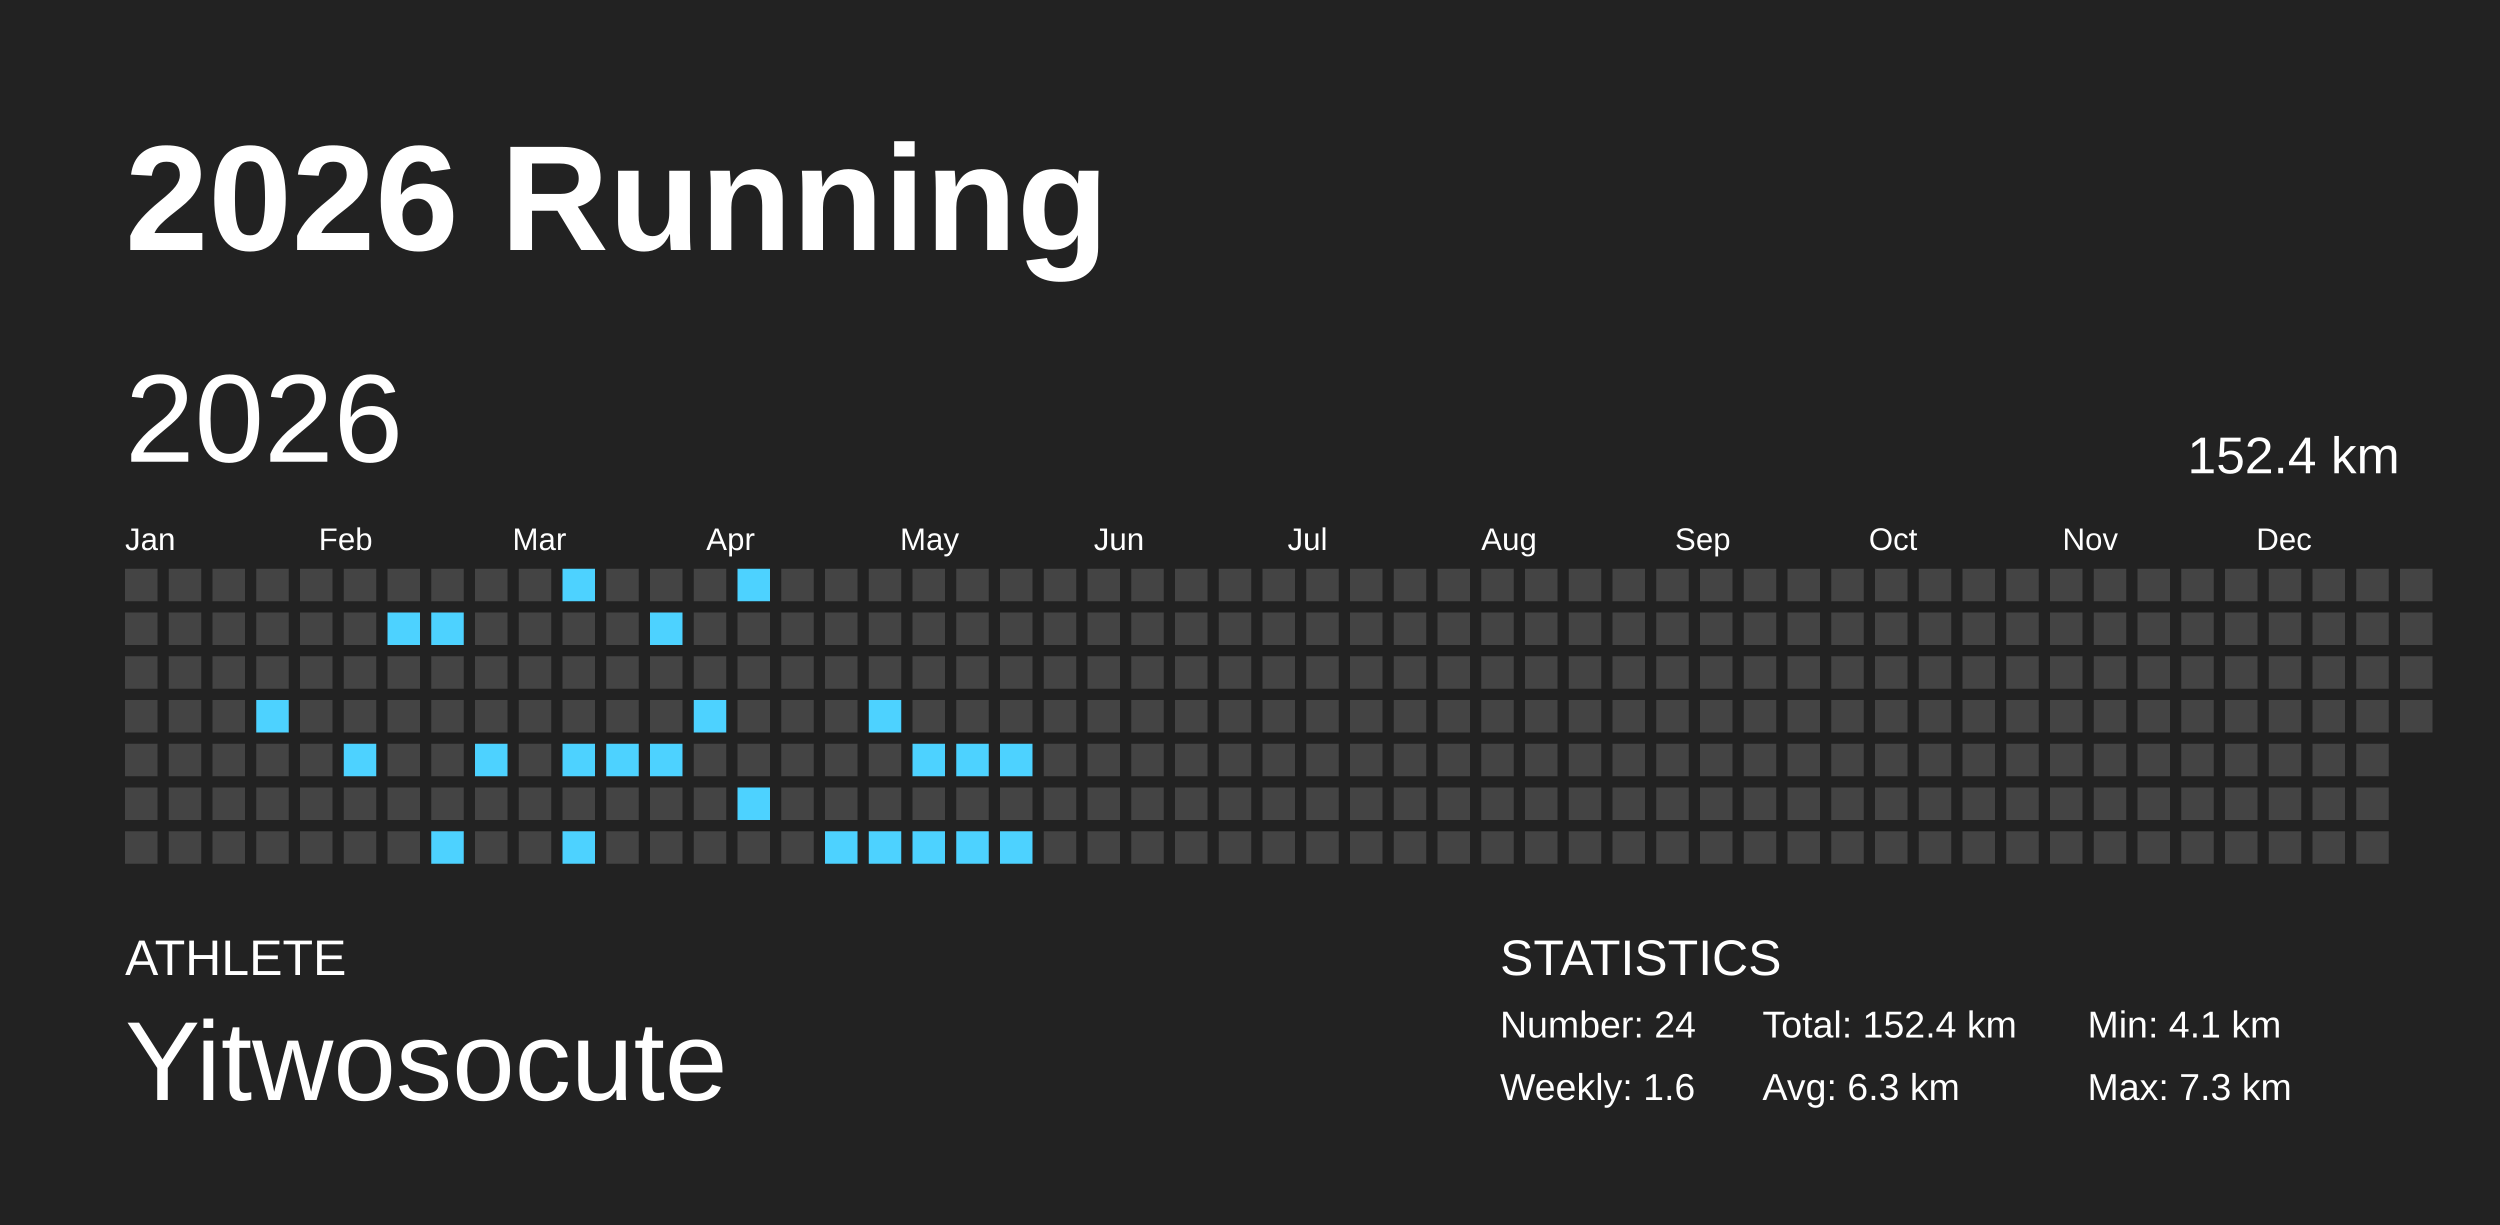
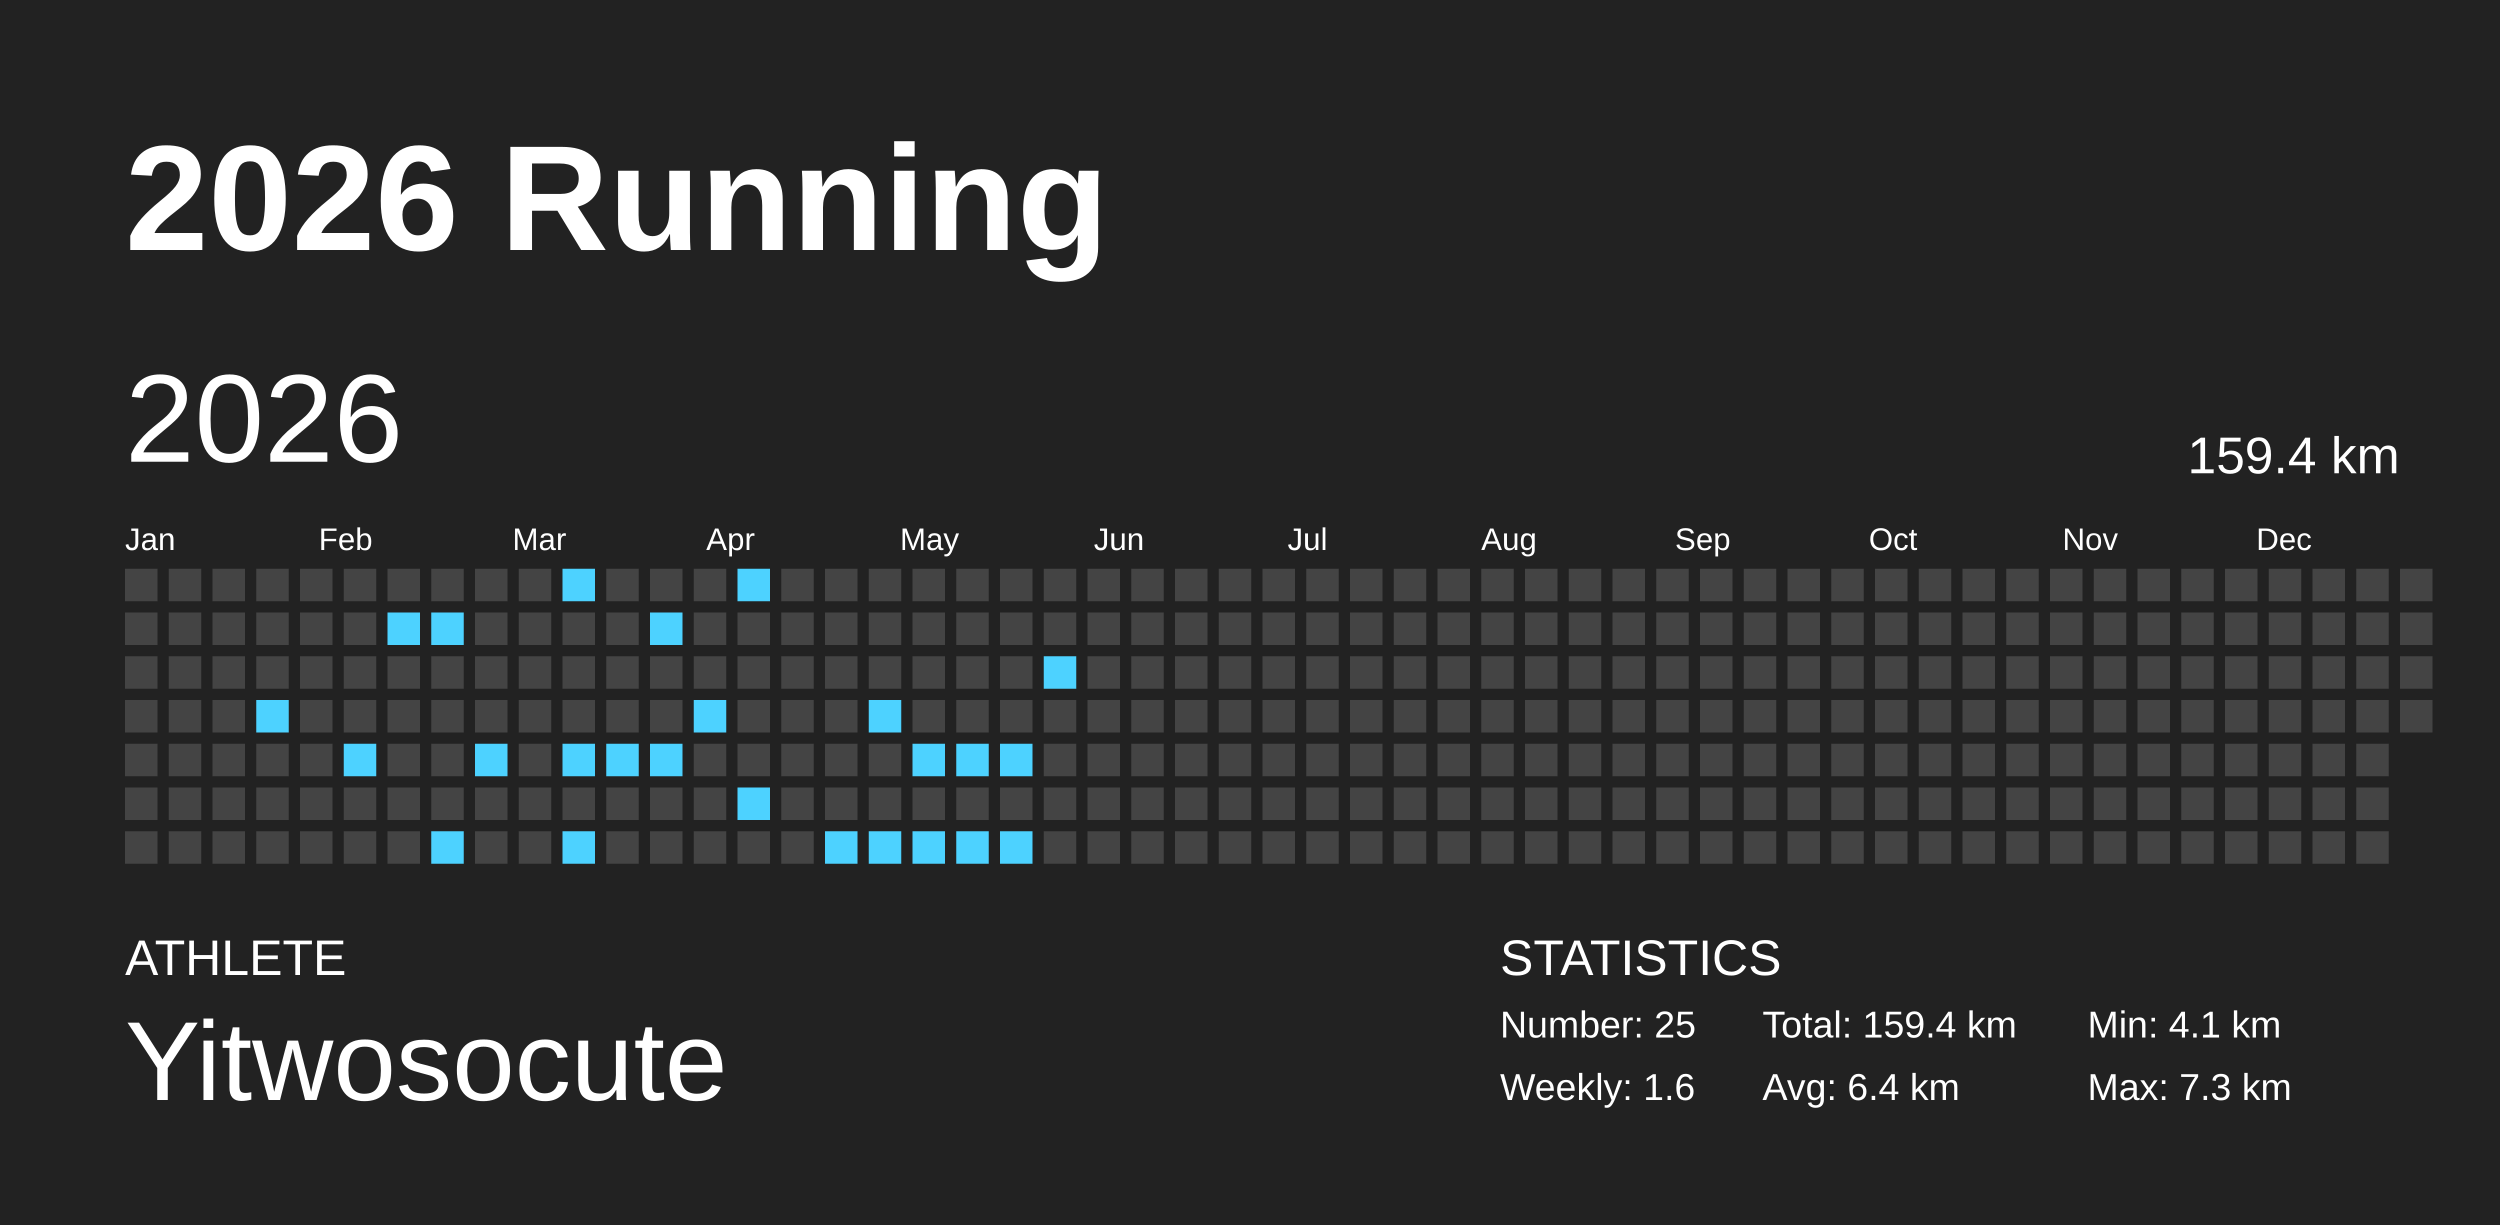
<svg xmlns="http://www.w3.org/2000/svg" baseProfile="full" height="98mm" version="1.1" viewBox="0,0,200,98" width="200mm">
  <defs />
  <rect fill="#222222" height="98" width="200" x="0" y="0" />
  <text fill="#FFFFFF" style="font-size:12px; font-family:Arial; font-weight:bold;" x="10" y="20">2026 Running</text>
  <text fill="#FFFFFF" style="font-size:4px; font-family:Arial" x="10" y="78">ATHLETE</text>
  <text fill="#FFFFFF" style="font-size:9px; font-family:Arial" x="10" y="88">Yitwosocute</text>
  <text fill="#FFFFFF" style="font-size:4px; font-family:Arial" x="120" y="78">STATISTICS</text>
-   <text fill="#FFFFFF" style="font-size:3px; font-family:Arial" x="120" y="83">Number: 24</text>
+   <text fill="#FFFFFF" style="font-size:3px; font-family:Arial" x="120" y="83">Number: 25</text>
  <text fill="#FFFFFF" style="font-size:3px; font-family:Arial" x="120" y="88">Weekly: 1.6</text>
-   <text fill="#FFFFFF" style="font-size:3px; font-family:Arial" x="141" y="83">Total: 152.4 km</text>
-   <text fill="#FFFFFF" style="font-size:3px; font-family:Arial" x="141" y="88">Avg: 6.3 km</text>
+   <text fill="#FFFFFF" style="font-size:3px; font-family:Arial" x="141" y="83">Total: 159.4 km</text>
+   <text fill="#FFFFFF" style="font-size:3px; font-family:Arial" x="141" y="88">Avg: 6.4 km</text>
  <text fill="#FFFFFF" style="font-size:3px; font-family:Arial" x="167" y="83">Min: 4.1 km</text>
  <text fill="#FFFFFF" style="font-size:3px; font-family:Arial" x="167" y="88">Max: 7.3 km</text>
  <text dominant-baseline="hanging" fill="#FFFFFF" style="font-size:10.0px; font-family:Arial;" x="10" y="30">2026</text>
-   <text dominant-baseline="hanging" fill="#FFFFFF" style="font-size:4.125px; font-family:Arial;" x="175" y="35">152.4 km</text>
+   <text dominant-baseline="hanging" fill="#FFFFFF" style="font-size:4.125px; font-family:Arial;" x="175" y="35">159.4 km</text>
  <text fill="#FFFFFF" style="font-size:2.5px; font-family:Arial" x="10.0" y="44">Jan</text>
  <text fill="#FFFFFF" style="font-size:2.5px; font-family:Arial" x="25.5" y="44">Feb</text>
  <text fill="#FFFFFF" style="font-size:2.5px; font-family:Arial" x="41.0" y="44">Mar</text>
  <text fill="#FFFFFF" style="font-size:2.5px; font-family:Arial" x="56.5" y="44">Apr</text>
  <text fill="#FFFFFF" style="font-size:2.5px; font-family:Arial" x="72.0" y="44">May</text>
  <text fill="#FFFFFF" style="font-size:2.5px; font-family:Arial" x="87.5" y="44">Jun</text>
  <text fill="#FFFFFF" style="font-size:2.5px; font-family:Arial" x="103.0" y="44">Jul</text>
  <text fill="#FFFFFF" style="font-size:2.5px; font-family:Arial" x="118.5" y="44">Aug</text>
  <text fill="#FFFFFF" style="font-size:2.5px; font-family:Arial" x="134.0" y="44">Sep</text>
  <text fill="#FFFFFF" style="font-size:2.5px; font-family:Arial" x="149.5" y="44">Oct</text>
  <text fill="#FFFFFF" style="font-size:2.5px; font-family:Arial" x="165.0" y="44">Nov</text>
  <text fill="#FFFFFF" style="font-size:2.5px; font-family:Arial" x="180.5" y="44">Dec</text>
  <rect fill="#444444" height="2.6" width="2.6" x="10.0" y="45.5" />
  <rect fill="#444444" height="2.6" width="2.6" x="10.0" y="49.0" />
  <rect fill="#444444" height="2.6" width="2.6" x="10.0" y="52.5" />
  <rect fill="#444444" height="2.6" width="2.6" x="10.0" y="56.0" />
  <rect fill="#444444" height="2.6" width="2.6" x="10.0" y="59.5" />
  <rect fill="#444444" height="2.6" width="2.6" x="10.0" y="63.0" />
  <rect fill="#444444" height="2.6" width="2.6" x="10.0" y="66.5" />
  <rect fill="#444444" height="2.6" width="2.6" x="13.5" y="45.5" />
  <rect fill="#444444" height="2.6" width="2.6" x="13.5" y="49.0" />
  <rect fill="#444444" height="2.6" width="2.6" x="13.5" y="52.5" />
  <rect fill="#444444" height="2.6" width="2.6" x="13.5" y="56.0" />
  <rect fill="#444444" height="2.6" width="2.6" x="13.5" y="59.5" />
  <rect fill="#444444" height="2.6" width="2.6" x="13.5" y="63.0" />
  <rect fill="#444444" height="2.6" width="2.6" x="13.5" y="66.5" />
  <rect fill="#444444" height="2.6" width="2.6" x="17.0" y="45.5" />
  <rect fill="#444444" height="2.6" width="2.6" x="17.0" y="49.0" />
  <rect fill="#444444" height="2.6" width="2.6" x="17.0" y="52.5" />
  <rect fill="#444444" height="2.6" width="2.6" x="17.0" y="56.0" />
  <rect fill="#444444" height="2.6" width="2.6" x="17.0" y="59.5" />
  <rect fill="#444444" height="2.6" width="2.6" x="17.0" y="63.0" />
  <rect fill="#444444" height="2.6" width="2.6" x="17.0" y="66.5" />
  <rect fill="#444444" height="2.6" width="2.6" x="20.5" y="45.5" />
  <rect fill="#444444" height="2.6" width="2.6" x="20.5" y="49.0" />
  <rect fill="#444444" height="2.6" width="2.6" x="20.5" y="52.5" />
  <rect fill="#4dd2ff" height="2.6" width="2.6" x="20.5" y="56.0" />
  <rect fill="#444444" height="2.6" width="2.6" x="20.5" y="59.5" />
  <rect fill="#444444" height="2.6" width="2.6" x="20.5" y="63.0" />
  <rect fill="#444444" height="2.6" width="2.6" x="20.5" y="66.5" />
  <rect fill="#444444" height="2.6" width="2.6" x="24.0" y="45.5" />
  <rect fill="#444444" height="2.6" width="2.6" x="24.0" y="49.0" />
  <rect fill="#444444" height="2.6" width="2.6" x="24.0" y="52.5" />
  <rect fill="#444444" height="2.6" width="2.6" x="24.0" y="56.0" />
  <rect fill="#444444" height="2.6" width="2.6" x="24.0" y="59.5" />
  <rect fill="#444444" height="2.6" width="2.6" x="24.0" y="63.0" />
  <rect fill="#444444" height="2.6" width="2.6" x="24.0" y="66.5" />
  <rect fill="#444444" height="2.6" width="2.6" x="27.5" y="45.5" />
  <rect fill="#444444" height="2.6" width="2.6" x="27.5" y="49.0" />
  <rect fill="#444444" height="2.6" width="2.6" x="27.5" y="52.5" />
  <rect fill="#444444" height="2.6" width="2.6" x="27.5" y="56.0" />
  <rect fill="#4dd2ff" height="2.6" width="2.6" x="27.5" y="59.5" />
  <rect fill="#444444" height="2.6" width="2.6" x="27.5" y="63.0" />
  <rect fill="#444444" height="2.6" width="2.6" x="27.5" y="66.5" />
  <rect fill="#444444" height="2.6" width="2.6" x="31.0" y="45.5" />
  <rect fill="#4dd2ff" height="2.6" width="2.6" x="31.0" y="49.0" />
  <rect fill="#444444" height="2.6" width="2.6" x="31.0" y="52.5" />
  <rect fill="#444444" height="2.6" width="2.6" x="31.0" y="56.0" />
  <rect fill="#444444" height="2.6" width="2.6" x="31.0" y="59.5" />
  <rect fill="#444444" height="2.6" width="2.6" x="31.0" y="63.0" />
  <rect fill="#444444" height="2.6" width="2.6" x="31.0" y="66.5" />
  <rect fill="#444444" height="2.6" width="2.6" x="34.5" y="45.5" />
  <rect fill="#4dd2ff" height="2.6" width="2.6" x="34.5" y="49.0" />
  <rect fill="#444444" height="2.6" width="2.6" x="34.5" y="52.5" />
  <rect fill="#444444" height="2.6" width="2.6" x="34.5" y="56.0" />
  <rect fill="#444444" height="2.6" width="2.6" x="34.5" y="59.5" />
  <rect fill="#444444" height="2.6" width="2.6" x="34.5" y="63.0" />
  <rect fill="#4dd2ff" height="2.6" width="2.6" x="34.5" y="66.5" />
  <rect fill="#444444" height="2.6" width="2.6" x="38.0" y="45.5" />
  <rect fill="#444444" height="2.6" width="2.6" x="38.0" y="49.0" />
  <rect fill="#444444" height="2.6" width="2.6" x="38.0" y="52.5" />
  <rect fill="#444444" height="2.6" width="2.6" x="38.0" y="56.0" />
  <rect fill="#4dd2ff" height="2.6" width="2.6" x="38.0" y="59.5" />
  <rect fill="#444444" height="2.6" width="2.6" x="38.0" y="63.0" />
  <rect fill="#444444" height="2.6" width="2.6" x="38.0" y="66.5" />
  <rect fill="#444444" height="2.6" width="2.6" x="41.5" y="45.5" />
  <rect fill="#444444" height="2.6" width="2.6" x="41.5" y="49.0" />
  <rect fill="#444444" height="2.6" width="2.6" x="41.5" y="52.5" />
  <rect fill="#444444" height="2.6" width="2.6" x="41.5" y="56.0" />
  <rect fill="#444444" height="2.6" width="2.6" x="41.5" y="59.5" />
  <rect fill="#444444" height="2.6" width="2.6" x="41.5" y="63.0" />
  <rect fill="#444444" height="2.6" width="2.6" x="41.5" y="66.5" />
  <rect fill="#4dd2ff" height="2.6" width="2.6" x="45.0" y="45.5" />
  <rect fill="#444444" height="2.6" width="2.6" x="45.0" y="49.0" />
  <rect fill="#444444" height="2.6" width="2.6" x="45.0" y="52.5" />
  <rect fill="#444444" height="2.6" width="2.6" x="45.0" y="56.0" />
  <rect fill="#4dd2ff" height="2.6" width="2.6" x="45.0" y="59.5" />
  <rect fill="#444444" height="2.6" width="2.6" x="45.0" y="63.0" />
  <rect fill="#4dd2ff" height="2.6" width="2.6" x="45.0" y="66.5" />
  <rect fill="#444444" height="2.6" width="2.6" x="48.5" y="45.5" />
  <rect fill="#444444" height="2.6" width="2.6" x="48.5" y="49.0" />
  <rect fill="#444444" height="2.6" width="2.6" x="48.5" y="52.5" />
  <rect fill="#444444" height="2.6" width="2.6" x="48.5" y="56.0" />
  <rect fill="#4dd2ff" height="2.6" width="2.6" x="48.5" y="59.5" />
  <rect fill="#444444" height="2.6" width="2.6" x="48.5" y="63.0" />
  <rect fill="#444444" height="2.6" width="2.6" x="48.5" y="66.5" />
  <rect fill="#444444" height="2.6" width="2.6" x="52.0" y="45.5" />
  <rect fill="#4dd2ff" height="2.6" width="2.6" x="52.0" y="49.0" />
  <rect fill="#444444" height="2.6" width="2.6" x="52.0" y="52.5" />
  <rect fill="#444444" height="2.6" width="2.6" x="52.0" y="56.0" />
  <rect fill="#4dd2ff" height="2.6" width="2.6" x="52.0" y="59.5" />
  <rect fill="#444444" height="2.6" width="2.6" x="52.0" y="63.0" />
  <rect fill="#444444" height="2.6" width="2.6" x="52.0" y="66.5" />
  <rect fill="#444444" height="2.6" width="2.6" x="55.5" y="45.5" />
  <rect fill="#444444" height="2.6" width="2.6" x="55.5" y="49.0" />
  <rect fill="#444444" height="2.6" width="2.6" x="55.5" y="52.5" />
  <rect fill="#4dd2ff" height="2.6" width="2.6" x="55.5" y="56.0" />
  <rect fill="#444444" height="2.6" width="2.6" x="55.5" y="59.5" />
  <rect fill="#444444" height="2.6" width="2.6" x="55.5" y="63.0" />
  <rect fill="#444444" height="2.6" width="2.6" x="55.5" y="66.5" />
  <rect fill="#4dd2ff" height="2.6" width="2.6" x="59.0" y="45.5" />
  <rect fill="#444444" height="2.6" width="2.6" x="59.0" y="49.0" />
  <rect fill="#444444" height="2.6" width="2.6" x="59.0" y="52.5" />
  <rect fill="#444444" height="2.6" width="2.6" x="59.0" y="56.0" />
  <rect fill="#444444" height="2.6" width="2.6" x="59.0" y="59.5" />
  <rect fill="#4dd2ff" height="2.6" width="2.6" x="59.0" y="63.0" />
  <rect fill="#444444" height="2.6" width="2.6" x="59.0" y="66.5" />
  <rect fill="#444444" height="2.6" width="2.6" x="62.5" y="45.5" />
  <rect fill="#444444" height="2.6" width="2.6" x="62.5" y="49.0" />
  <rect fill="#444444" height="2.6" width="2.6" x="62.5" y="52.5" />
  <rect fill="#444444" height="2.6" width="2.6" x="62.5" y="56.0" />
  <rect fill="#444444" height="2.6" width="2.6" x="62.5" y="59.5" />
  <rect fill="#444444" height="2.6" width="2.6" x="62.5" y="63.0" />
  <rect fill="#444444" height="2.6" width="2.6" x="62.5" y="66.5" />
  <rect fill="#444444" height="2.6" width="2.6" x="66.0" y="45.5" />
  <rect fill="#444444" height="2.6" width="2.6" x="66.0" y="49.0" />
  <rect fill="#444444" height="2.6" width="2.6" x="66.0" y="52.5" />
  <rect fill="#444444" height="2.6" width="2.6" x="66.0" y="56.0" />
  <rect fill="#444444" height="2.6" width="2.6" x="66.0" y="59.5" />
  <rect fill="#444444" height="2.6" width="2.6" x="66.0" y="63.0" />
  <rect fill="#4dd2ff" height="2.6" width="2.6" x="66.0" y="66.5" />
  <rect fill="#444444" height="2.6" width="2.6" x="69.5" y="45.5" />
  <rect fill="#444444" height="2.6" width="2.6" x="69.5" y="49.0" />
  <rect fill="#444444" height="2.6" width="2.6" x="69.5" y="52.5" />
  <rect fill="#4dd2ff" height="2.6" width="2.6" x="69.5" y="56.0" />
  <rect fill="#444444" height="2.6" width="2.6" x="69.5" y="59.5" />
  <rect fill="#444444" height="2.6" width="2.6" x="69.5" y="63.0" />
  <rect fill="#4dd2ff" height="2.6" width="2.6" x="69.5" y="66.5" />
  <rect fill="#444444" height="2.6" width="2.6" x="73.0" y="45.5" />
  <rect fill="#444444" height="2.6" width="2.6" x="73.0" y="49.0" />
  <rect fill="#444444" height="2.6" width="2.6" x="73.0" y="52.5" />
  <rect fill="#444444" height="2.6" width="2.6" x="73.0" y="56.0" />
  <rect fill="#4dd2ff" height="2.6" width="2.6" x="73.0" y="59.5" />
  <rect fill="#444444" height="2.6" width="2.6" x="73.0" y="63.0" />
  <rect fill="#4dd2ff" height="2.6" width="2.6" x="73.0" y="66.5" />
  <rect fill="#444444" height="2.6" width="2.6" x="76.5" y="45.5" />
  <rect fill="#444444" height="2.6" width="2.6" x="76.5" y="49.0" />
  <rect fill="#444444" height="2.6" width="2.6" x="76.5" y="52.5" />
  <rect fill="#444444" height="2.6" width="2.6" x="76.5" y="56.0" />
  <rect fill="#4dd2ff" height="2.6" width="2.6" x="76.5" y="59.5" />
  <rect fill="#444444" height="2.6" width="2.6" x="76.5" y="63.0" />
  <rect fill="#4dd2ff" height="2.6" width="2.6" x="76.5" y="66.5" />
  <rect fill="#444444" height="2.6" width="2.6" x="80.0" y="45.5" />
  <rect fill="#444444" height="2.6" width="2.6" x="80.0" y="49.0" />
  <rect fill="#444444" height="2.6" width="2.6" x="80.0" y="52.5" />
  <rect fill="#444444" height="2.6" width="2.6" x="80.0" y="56.0" />
  <rect fill="#4dd2ff" height="2.6" width="2.6" x="80.0" y="59.5" />
  <rect fill="#444444" height="2.6" width="2.6" x="80.0" y="63.0" />
  <rect fill="#4dd2ff" height="2.6" width="2.6" x="80.0" y="66.5" />
  <rect fill="#444444" height="2.6" width="2.6" x="83.5" y="45.5" />
  <rect fill="#444444" height="2.6" width="2.6" x="83.5" y="49.0" />
-   <rect fill="#444444" height="2.6" width="2.6" x="83.5" y="52.5" />
+   <rect fill="#4dd2ff" height="2.6" width="2.6" x="83.5" y="52.5" />
  <rect fill="#444444" height="2.6" width="2.6" x="83.5" y="56.0" />
  <rect fill="#444444" height="2.6" width="2.6" x="83.5" y="59.5" />
  <rect fill="#444444" height="2.6" width="2.6" x="83.5" y="63.0" />
  <rect fill="#444444" height="2.6" width="2.6" x="83.5" y="66.5" />
  <rect fill="#444444" height="2.6" width="2.6" x="87.0" y="45.5" />
  <rect fill="#444444" height="2.6" width="2.6" x="87.0" y="49.0" />
  <rect fill="#444444" height="2.6" width="2.6" x="87.0" y="52.5" />
  <rect fill="#444444" height="2.6" width="2.6" x="87.0" y="56.0" />
  <rect fill="#444444" height="2.6" width="2.6" x="87.0" y="59.5" />
  <rect fill="#444444" height="2.6" width="2.6" x="87.0" y="63.0" />
  <rect fill="#444444" height="2.6" width="2.6" x="87.0" y="66.5" />
  <rect fill="#444444" height="2.6" width="2.6" x="90.5" y="45.5" />
  <rect fill="#444444" height="2.6" width="2.6" x="90.5" y="49.0" />
  <rect fill="#444444" height="2.6" width="2.6" x="90.5" y="52.5" />
  <rect fill="#444444" height="2.6" width="2.6" x="90.5" y="56.0" />
  <rect fill="#444444" height="2.6" width="2.6" x="90.5" y="59.5" />
  <rect fill="#444444" height="2.6" width="2.6" x="90.5" y="63.0" />
  <rect fill="#444444" height="2.6" width="2.6" x="90.5" y="66.5" />
  <rect fill="#444444" height="2.6" width="2.6" x="94.0" y="45.5" />
  <rect fill="#444444" height="2.6" width="2.6" x="94.0" y="49.0" />
  <rect fill="#444444" height="2.6" width="2.6" x="94.0" y="52.5" />
  <rect fill="#444444" height="2.6" width="2.6" x="94.0" y="56.0" />
  <rect fill="#444444" height="2.6" width="2.6" x="94.0" y="59.5" />
  <rect fill="#444444" height="2.6" width="2.6" x="94.0" y="63.0" />
  <rect fill="#444444" height="2.6" width="2.6" x="94.0" y="66.5" />
  <rect fill="#444444" height="2.6" width="2.6" x="97.5" y="45.5" />
  <rect fill="#444444" height="2.6" width="2.6" x="97.5" y="49.0" />
  <rect fill="#444444" height="2.6" width="2.6" x="97.5" y="52.5" />
  <rect fill="#444444" height="2.6" width="2.6" x="97.5" y="56.0" />
  <rect fill="#444444" height="2.6" width="2.6" x="97.5" y="59.5" />
  <rect fill="#444444" height="2.6" width="2.6" x="97.5" y="63.0" />
  <rect fill="#444444" height="2.6" width="2.6" x="97.5" y="66.5" />
  <rect fill="#444444" height="2.6" width="2.6" x="101.0" y="45.5" />
  <rect fill="#444444" height="2.6" width="2.6" x="101.0" y="49.0" />
  <rect fill="#444444" height="2.6" width="2.6" x="101.0" y="52.5" />
  <rect fill="#444444" height="2.6" width="2.6" x="101.0" y="56.0" />
  <rect fill="#444444" height="2.6" width="2.6" x="101.0" y="59.5" />
  <rect fill="#444444" height="2.6" width="2.6" x="101.0" y="63.0" />
  <rect fill="#444444" height="2.6" width="2.6" x="101.0" y="66.5" />
  <rect fill="#444444" height="2.6" width="2.6" x="104.5" y="45.5" />
  <rect fill="#444444" height="2.6" width="2.6" x="104.5" y="49.0" />
  <rect fill="#444444" height="2.6" width="2.6" x="104.5" y="52.5" />
  <rect fill="#444444" height="2.6" width="2.6" x="104.5" y="56.0" />
  <rect fill="#444444" height="2.6" width="2.6" x="104.5" y="59.5" />
  <rect fill="#444444" height="2.6" width="2.6" x="104.5" y="63.0" />
  <rect fill="#444444" height="2.6" width="2.6" x="104.5" y="66.5" />
  <rect fill="#444444" height="2.6" width="2.6" x="108.0" y="45.5" />
  <rect fill="#444444" height="2.6" width="2.6" x="108.0" y="49.0" />
  <rect fill="#444444" height="2.6" width="2.6" x="108.0" y="52.5" />
  <rect fill="#444444" height="2.6" width="2.6" x="108.0" y="56.0" />
  <rect fill="#444444" height="2.6" width="2.6" x="108.0" y="59.5" />
  <rect fill="#444444" height="2.6" width="2.6" x="108.0" y="63.0" />
  <rect fill="#444444" height="2.6" width="2.6" x="108.0" y="66.5" />
  <rect fill="#444444" height="2.6" width="2.6" x="111.5" y="45.5" />
  <rect fill="#444444" height="2.6" width="2.6" x="111.5" y="49.0" />
  <rect fill="#444444" height="2.6" width="2.6" x="111.5" y="52.5" />
  <rect fill="#444444" height="2.6" width="2.6" x="111.5" y="56.0" />
  <rect fill="#444444" height="2.6" width="2.6" x="111.5" y="59.5" />
  <rect fill="#444444" height="2.6" width="2.6" x="111.5" y="63.0" />
  <rect fill="#444444" height="2.6" width="2.6" x="111.5" y="66.5" />
  <rect fill="#444444" height="2.6" width="2.6" x="115.0" y="45.5" />
  <rect fill="#444444" height="2.6" width="2.6" x="115.0" y="49.0" />
  <rect fill="#444444" height="2.6" width="2.6" x="115.0" y="52.5" />
  <rect fill="#444444" height="2.6" width="2.6" x="115.0" y="56.0" />
  <rect fill="#444444" height="2.6" width="2.6" x="115.0" y="59.5" />
  <rect fill="#444444" height="2.6" width="2.6" x="115.0" y="63.0" />
  <rect fill="#444444" height="2.6" width="2.6" x="115.0" y="66.5" />
  <rect fill="#444444" height="2.6" width="2.6" x="118.5" y="45.5" />
  <rect fill="#444444" height="2.6" width="2.6" x="118.5" y="49.0" />
  <rect fill="#444444" height="2.6" width="2.6" x="118.5" y="52.5" />
  <rect fill="#444444" height="2.6" width="2.6" x="118.5" y="56.0" />
  <rect fill="#444444" height="2.6" width="2.6" x="118.5" y="59.5" />
  <rect fill="#444444" height="2.6" width="2.6" x="118.5" y="63.0" />
  <rect fill="#444444" height="2.6" width="2.6" x="118.5" y="66.5" />
  <rect fill="#444444" height="2.6" width="2.6" x="122.0" y="45.5" />
  <rect fill="#444444" height="2.6" width="2.6" x="122.0" y="49.0" />
  <rect fill="#444444" height="2.6" width="2.6" x="122.0" y="52.5" />
  <rect fill="#444444" height="2.6" width="2.6" x="122.0" y="56.0" />
  <rect fill="#444444" height="2.6" width="2.6" x="122.0" y="59.5" />
  <rect fill="#444444" height="2.6" width="2.6" x="122.0" y="63.0" />
  <rect fill="#444444" height="2.6" width="2.6" x="122.0" y="66.5" />
  <rect fill="#444444" height="2.6" width="2.6" x="125.5" y="45.5" />
  <rect fill="#444444" height="2.6" width="2.6" x="125.5" y="49.0" />
  <rect fill="#444444" height="2.6" width="2.6" x="125.5" y="52.5" />
  <rect fill="#444444" height="2.6" width="2.6" x="125.5" y="56.0" />
  <rect fill="#444444" height="2.6" width="2.6" x="125.5" y="59.5" />
  <rect fill="#444444" height="2.6" width="2.6" x="125.5" y="63.0" />
  <rect fill="#444444" height="2.6" width="2.6" x="125.5" y="66.5" />
  <rect fill="#444444" height="2.6" width="2.6" x="129.0" y="45.5" />
  <rect fill="#444444" height="2.6" width="2.6" x="129.0" y="49.0" />
  <rect fill="#444444" height="2.6" width="2.6" x="129.0" y="52.5" />
  <rect fill="#444444" height="2.6" width="2.6" x="129.0" y="56.0" />
  <rect fill="#444444" height="2.6" width="2.6" x="129.0" y="59.5" />
  <rect fill="#444444" height="2.6" width="2.6" x="129.0" y="63.0" />
  <rect fill="#444444" height="2.6" width="2.6" x="129.0" y="66.5" />
  <rect fill="#444444" height="2.6" width="2.6" x="132.5" y="45.5" />
  <rect fill="#444444" height="2.6" width="2.6" x="132.5" y="49.0" />
  <rect fill="#444444" height="2.6" width="2.6" x="132.5" y="52.5" />
  <rect fill="#444444" height="2.6" width="2.6" x="132.5" y="56.0" />
  <rect fill="#444444" height="2.6" width="2.6" x="132.5" y="59.5" />
  <rect fill="#444444" height="2.6" width="2.6" x="132.5" y="63.0" />
  <rect fill="#444444" height="2.6" width="2.6" x="132.5" y="66.5" />
  <rect fill="#444444" height="2.6" width="2.6" x="136.0" y="45.5" />
  <rect fill="#444444" height="2.6" width="2.6" x="136.0" y="49.0" />
  <rect fill="#444444" height="2.6" width="2.6" x="136.0" y="52.5" />
  <rect fill="#444444" height="2.6" width="2.6" x="136.0" y="56.0" />
  <rect fill="#444444" height="2.6" width="2.6" x="136.0" y="59.5" />
  <rect fill="#444444" height="2.6" width="2.6" x="136.0" y="63.0" />
  <rect fill="#444444" height="2.6" width="2.6" x="136.0" y="66.5" />
  <rect fill="#444444" height="2.6" width="2.6" x="139.5" y="45.5" />
  <rect fill="#444444" height="2.6" width="2.6" x="139.5" y="49.0" />
  <rect fill="#444444" height="2.6" width="2.6" x="139.5" y="52.5" />
  <rect fill="#444444" height="2.6" width="2.6" x="139.5" y="56.0" />
  <rect fill="#444444" height="2.6" width="2.6" x="139.5" y="59.5" />
  <rect fill="#444444" height="2.6" width="2.6" x="139.5" y="63.0" />
  <rect fill="#444444" height="2.6" width="2.6" x="139.5" y="66.5" />
  <rect fill="#444444" height="2.6" width="2.6" x="143.0" y="45.5" />
  <rect fill="#444444" height="2.6" width="2.6" x="143.0" y="49.0" />
  <rect fill="#444444" height="2.6" width="2.6" x="143.0" y="52.5" />
  <rect fill="#444444" height="2.6" width="2.6" x="143.0" y="56.0" />
  <rect fill="#444444" height="2.6" width="2.6" x="143.0" y="59.5" />
  <rect fill="#444444" height="2.6" width="2.6" x="143.0" y="63.0" />
  <rect fill="#444444" height="2.6" width="2.6" x="143.0" y="66.5" />
  <rect fill="#444444" height="2.6" width="2.6" x="146.5" y="45.5" />
  <rect fill="#444444" height="2.6" width="2.6" x="146.5" y="49.0" />
  <rect fill="#444444" height="2.6" width="2.6" x="146.5" y="52.5" />
  <rect fill="#444444" height="2.6" width="2.6" x="146.5" y="56.0" />
  <rect fill="#444444" height="2.6" width="2.6" x="146.5" y="59.5" />
  <rect fill="#444444" height="2.6" width="2.6" x="146.5" y="63.0" />
  <rect fill="#444444" height="2.6" width="2.6" x="146.5" y="66.5" />
  <rect fill="#444444" height="2.6" width="2.6" x="150.0" y="45.5" />
  <rect fill="#444444" height="2.6" width="2.6" x="150.0" y="49.0" />
  <rect fill="#444444" height="2.6" width="2.6" x="150.0" y="52.5" />
  <rect fill="#444444" height="2.6" width="2.6" x="150.0" y="56.0" />
  <rect fill="#444444" height="2.6" width="2.6" x="150.0" y="59.5" />
  <rect fill="#444444" height="2.6" width="2.6" x="150.0" y="63.0" />
  <rect fill="#444444" height="2.6" width="2.6" x="150.0" y="66.5" />
  <rect fill="#444444" height="2.6" width="2.6" x="153.5" y="45.5" />
  <rect fill="#444444" height="2.6" width="2.6" x="153.5" y="49.0" />
  <rect fill="#444444" height="2.6" width="2.6" x="153.5" y="52.5" />
  <rect fill="#444444" height="2.6" width="2.6" x="153.5" y="56.0" />
  <rect fill="#444444" height="2.6" width="2.6" x="153.5" y="59.5" />
  <rect fill="#444444" height="2.6" width="2.6" x="153.5" y="63.0" />
  <rect fill="#444444" height="2.6" width="2.6" x="153.5" y="66.5" />
  <rect fill="#444444" height="2.6" width="2.6" x="157.0" y="45.5" />
  <rect fill="#444444" height="2.6" width="2.6" x="157.0" y="49.0" />
  <rect fill="#444444" height="2.6" width="2.6" x="157.0" y="52.5" />
  <rect fill="#444444" height="2.6" width="2.6" x="157.0" y="56.0" />
  <rect fill="#444444" height="2.6" width="2.6" x="157.0" y="59.5" />
  <rect fill="#444444" height="2.6" width="2.6" x="157.0" y="63.0" />
  <rect fill="#444444" height="2.6" width="2.6" x="157.0" y="66.5" />
  <rect fill="#444444" height="2.6" width="2.6" x="160.5" y="45.5" />
  <rect fill="#444444" height="2.6" width="2.6" x="160.5" y="49.0" />
  <rect fill="#444444" height="2.6" width="2.6" x="160.5" y="52.5" />
  <rect fill="#444444" height="2.6" width="2.6" x="160.5" y="56.0" />
  <rect fill="#444444" height="2.6" width="2.6" x="160.5" y="59.5" />
  <rect fill="#444444" height="2.6" width="2.6" x="160.5" y="63.0" />
  <rect fill="#444444" height="2.6" width="2.6" x="160.5" y="66.5" />
  <rect fill="#444444" height="2.6" width="2.6" x="164.0" y="45.5" />
  <rect fill="#444444" height="2.6" width="2.6" x="164.0" y="49.0" />
  <rect fill="#444444" height="2.6" width="2.6" x="164.0" y="52.5" />
  <rect fill="#444444" height="2.6" width="2.6" x="164.0" y="56.0" />
  <rect fill="#444444" height="2.6" width="2.6" x="164.0" y="59.5" />
  <rect fill="#444444" height="2.6" width="2.6" x="164.0" y="63.0" />
  <rect fill="#444444" height="2.6" width="2.6" x="164.0" y="66.5" />
  <rect fill="#444444" height="2.6" width="2.6" x="167.5" y="45.5" />
  <rect fill="#444444" height="2.6" width="2.6" x="167.5" y="49.0" />
  <rect fill="#444444" height="2.6" width="2.6" x="167.5" y="52.5" />
  <rect fill="#444444" height="2.6" width="2.6" x="167.5" y="56.0" />
  <rect fill="#444444" height="2.6" width="2.6" x="167.5" y="59.5" />
  <rect fill="#444444" height="2.6" width="2.6" x="167.5" y="63.0" />
  <rect fill="#444444" height="2.6" width="2.6" x="167.5" y="66.5" />
  <rect fill="#444444" height="2.6" width="2.6" x="171.0" y="45.5" />
  <rect fill="#444444" height="2.6" width="2.6" x="171.0" y="49.0" />
  <rect fill="#444444" height="2.6" width="2.6" x="171.0" y="52.5" />
  <rect fill="#444444" height="2.6" width="2.6" x="171.0" y="56.0" />
  <rect fill="#444444" height="2.6" width="2.6" x="171.0" y="59.5" />
  <rect fill="#444444" height="2.6" width="2.6" x="171.0" y="63.0" />
  <rect fill="#444444" height="2.6" width="2.6" x="171.0" y="66.5" />
  <rect fill="#444444" height="2.6" width="2.6" x="174.5" y="45.5" />
  <rect fill="#444444" height="2.6" width="2.6" x="174.5" y="49.0" />
  <rect fill="#444444" height="2.6" width="2.6" x="174.5" y="52.5" />
  <rect fill="#444444" height="2.6" width="2.6" x="174.5" y="56.0" />
  <rect fill="#444444" height="2.6" width="2.6" x="174.5" y="59.5" />
  <rect fill="#444444" height="2.6" width="2.6" x="174.5" y="63.0" />
  <rect fill="#444444" height="2.6" width="2.6" x="174.5" y="66.5" />
  <rect fill="#444444" height="2.6" width="2.6" x="178.0" y="45.5" />
  <rect fill="#444444" height="2.6" width="2.6" x="178.0" y="49.0" />
  <rect fill="#444444" height="2.6" width="2.6" x="178.0" y="52.5" />
  <rect fill="#444444" height="2.6" width="2.6" x="178.0" y="56.0" />
  <rect fill="#444444" height="2.6" width="2.6" x="178.0" y="59.5" />
  <rect fill="#444444" height="2.6" width="2.6" x="178.0" y="63.0" />
  <rect fill="#444444" height="2.6" width="2.6" x="178.0" y="66.5" />
  <rect fill="#444444" height="2.6" width="2.6" x="181.5" y="45.5" />
  <rect fill="#444444" height="2.6" width="2.6" x="181.5" y="49.0" />
  <rect fill="#444444" height="2.6" width="2.6" x="181.5" y="52.5" />
  <rect fill="#444444" height="2.6" width="2.6" x="181.5" y="56.0" />
  <rect fill="#444444" height="2.6" width="2.6" x="181.5" y="59.5" />
  <rect fill="#444444" height="2.6" width="2.6" x="181.5" y="63.0" />
  <rect fill="#444444" height="2.6" width="2.6" x="181.5" y="66.5" />
  <rect fill="#444444" height="2.6" width="2.6" x="185.0" y="45.5" />
  <rect fill="#444444" height="2.6" width="2.6" x="185.0" y="49.0" />
  <rect fill="#444444" height="2.6" width="2.6" x="185.0" y="52.5" />
  <rect fill="#444444" height="2.6" width="2.6" x="185.0" y="56.0" />
  <rect fill="#444444" height="2.6" width="2.6" x="185.0" y="59.5" />
  <rect fill="#444444" height="2.6" width="2.6" x="185.0" y="63.0" />
  <rect fill="#444444" height="2.6" width="2.6" x="185.0" y="66.5" />
  <rect fill="#444444" height="2.6" width="2.6" x="188.5" y="45.5" />
  <rect fill="#444444" height="2.6" width="2.6" x="188.5" y="49.0" />
  <rect fill="#444444" height="2.6" width="2.6" x="188.5" y="52.5" />
  <rect fill="#444444" height="2.6" width="2.6" x="188.5" y="56.0" />
  <rect fill="#444444" height="2.6" width="2.6" x="188.5" y="59.5" />
  <rect fill="#444444" height="2.6" width="2.6" x="188.5" y="63.0" />
  <rect fill="#444444" height="2.6" width="2.6" x="188.5" y="66.5" />
  <rect fill="#444444" height="2.6" width="2.6" x="192.0" y="45.5" />
  <rect fill="#444444" height="2.6" width="2.6" x="192.0" y="49.0" />
  <rect fill="#444444" height="2.6" width="2.6" x="192.0" y="52.5" />
  <rect fill="#444444" height="2.6" width="2.6" x="192.0" y="56.0" />
</svg>
